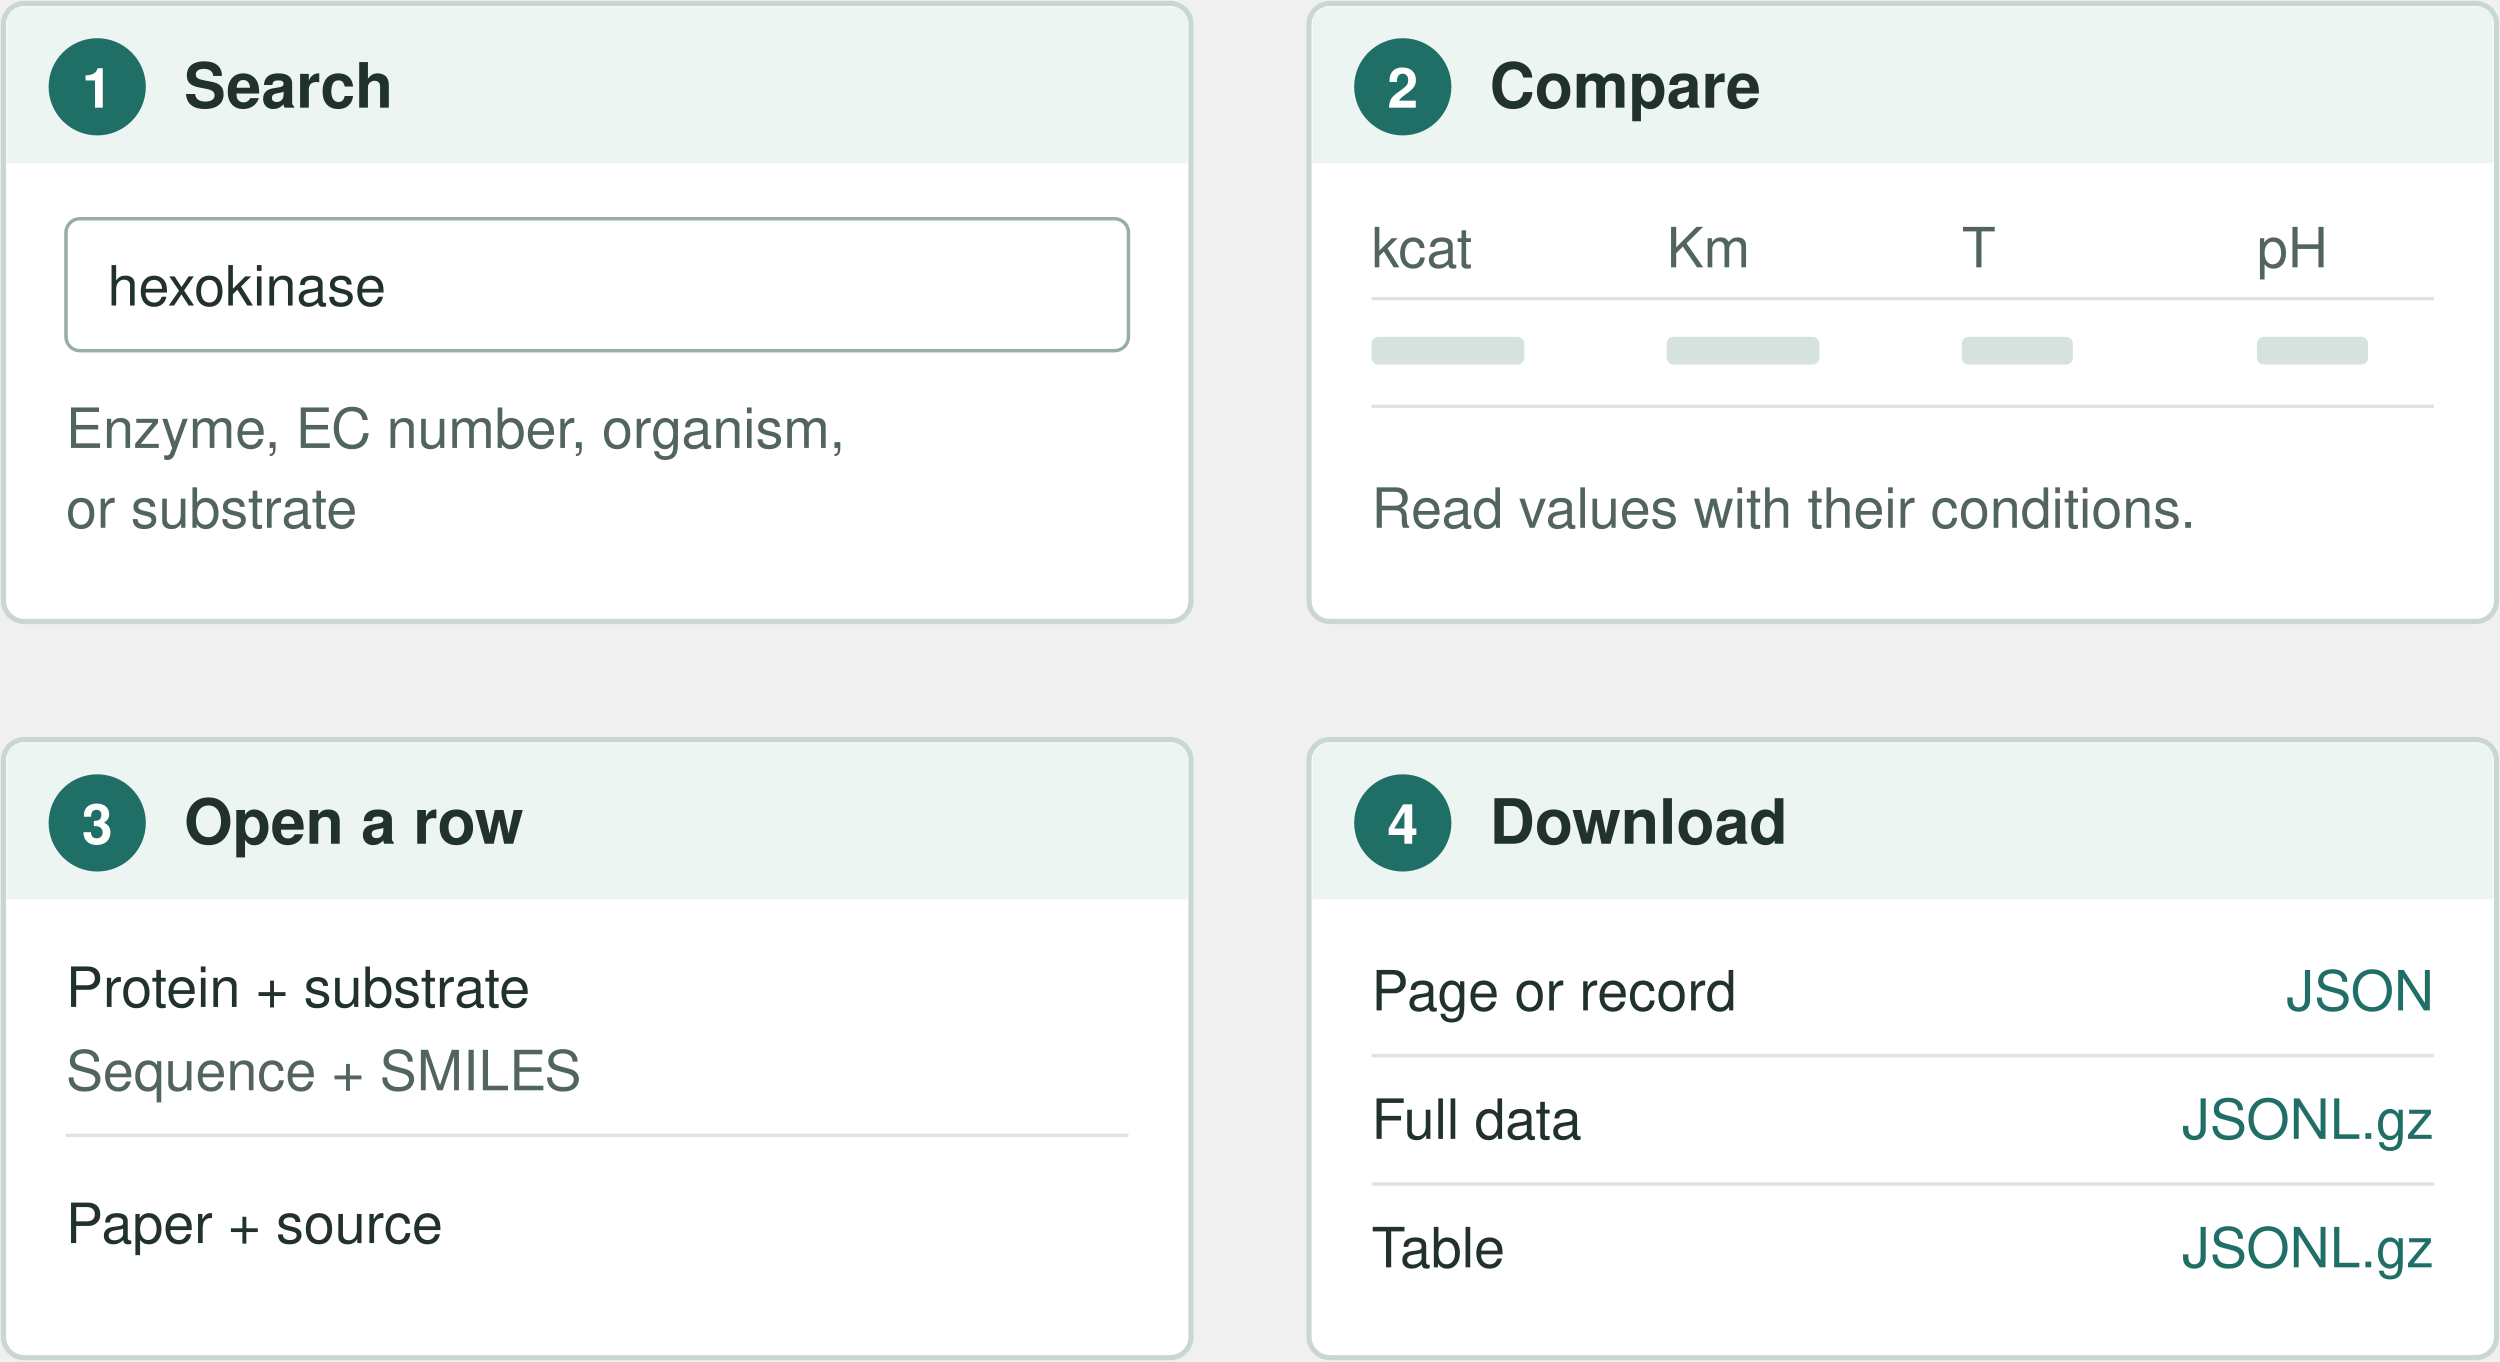
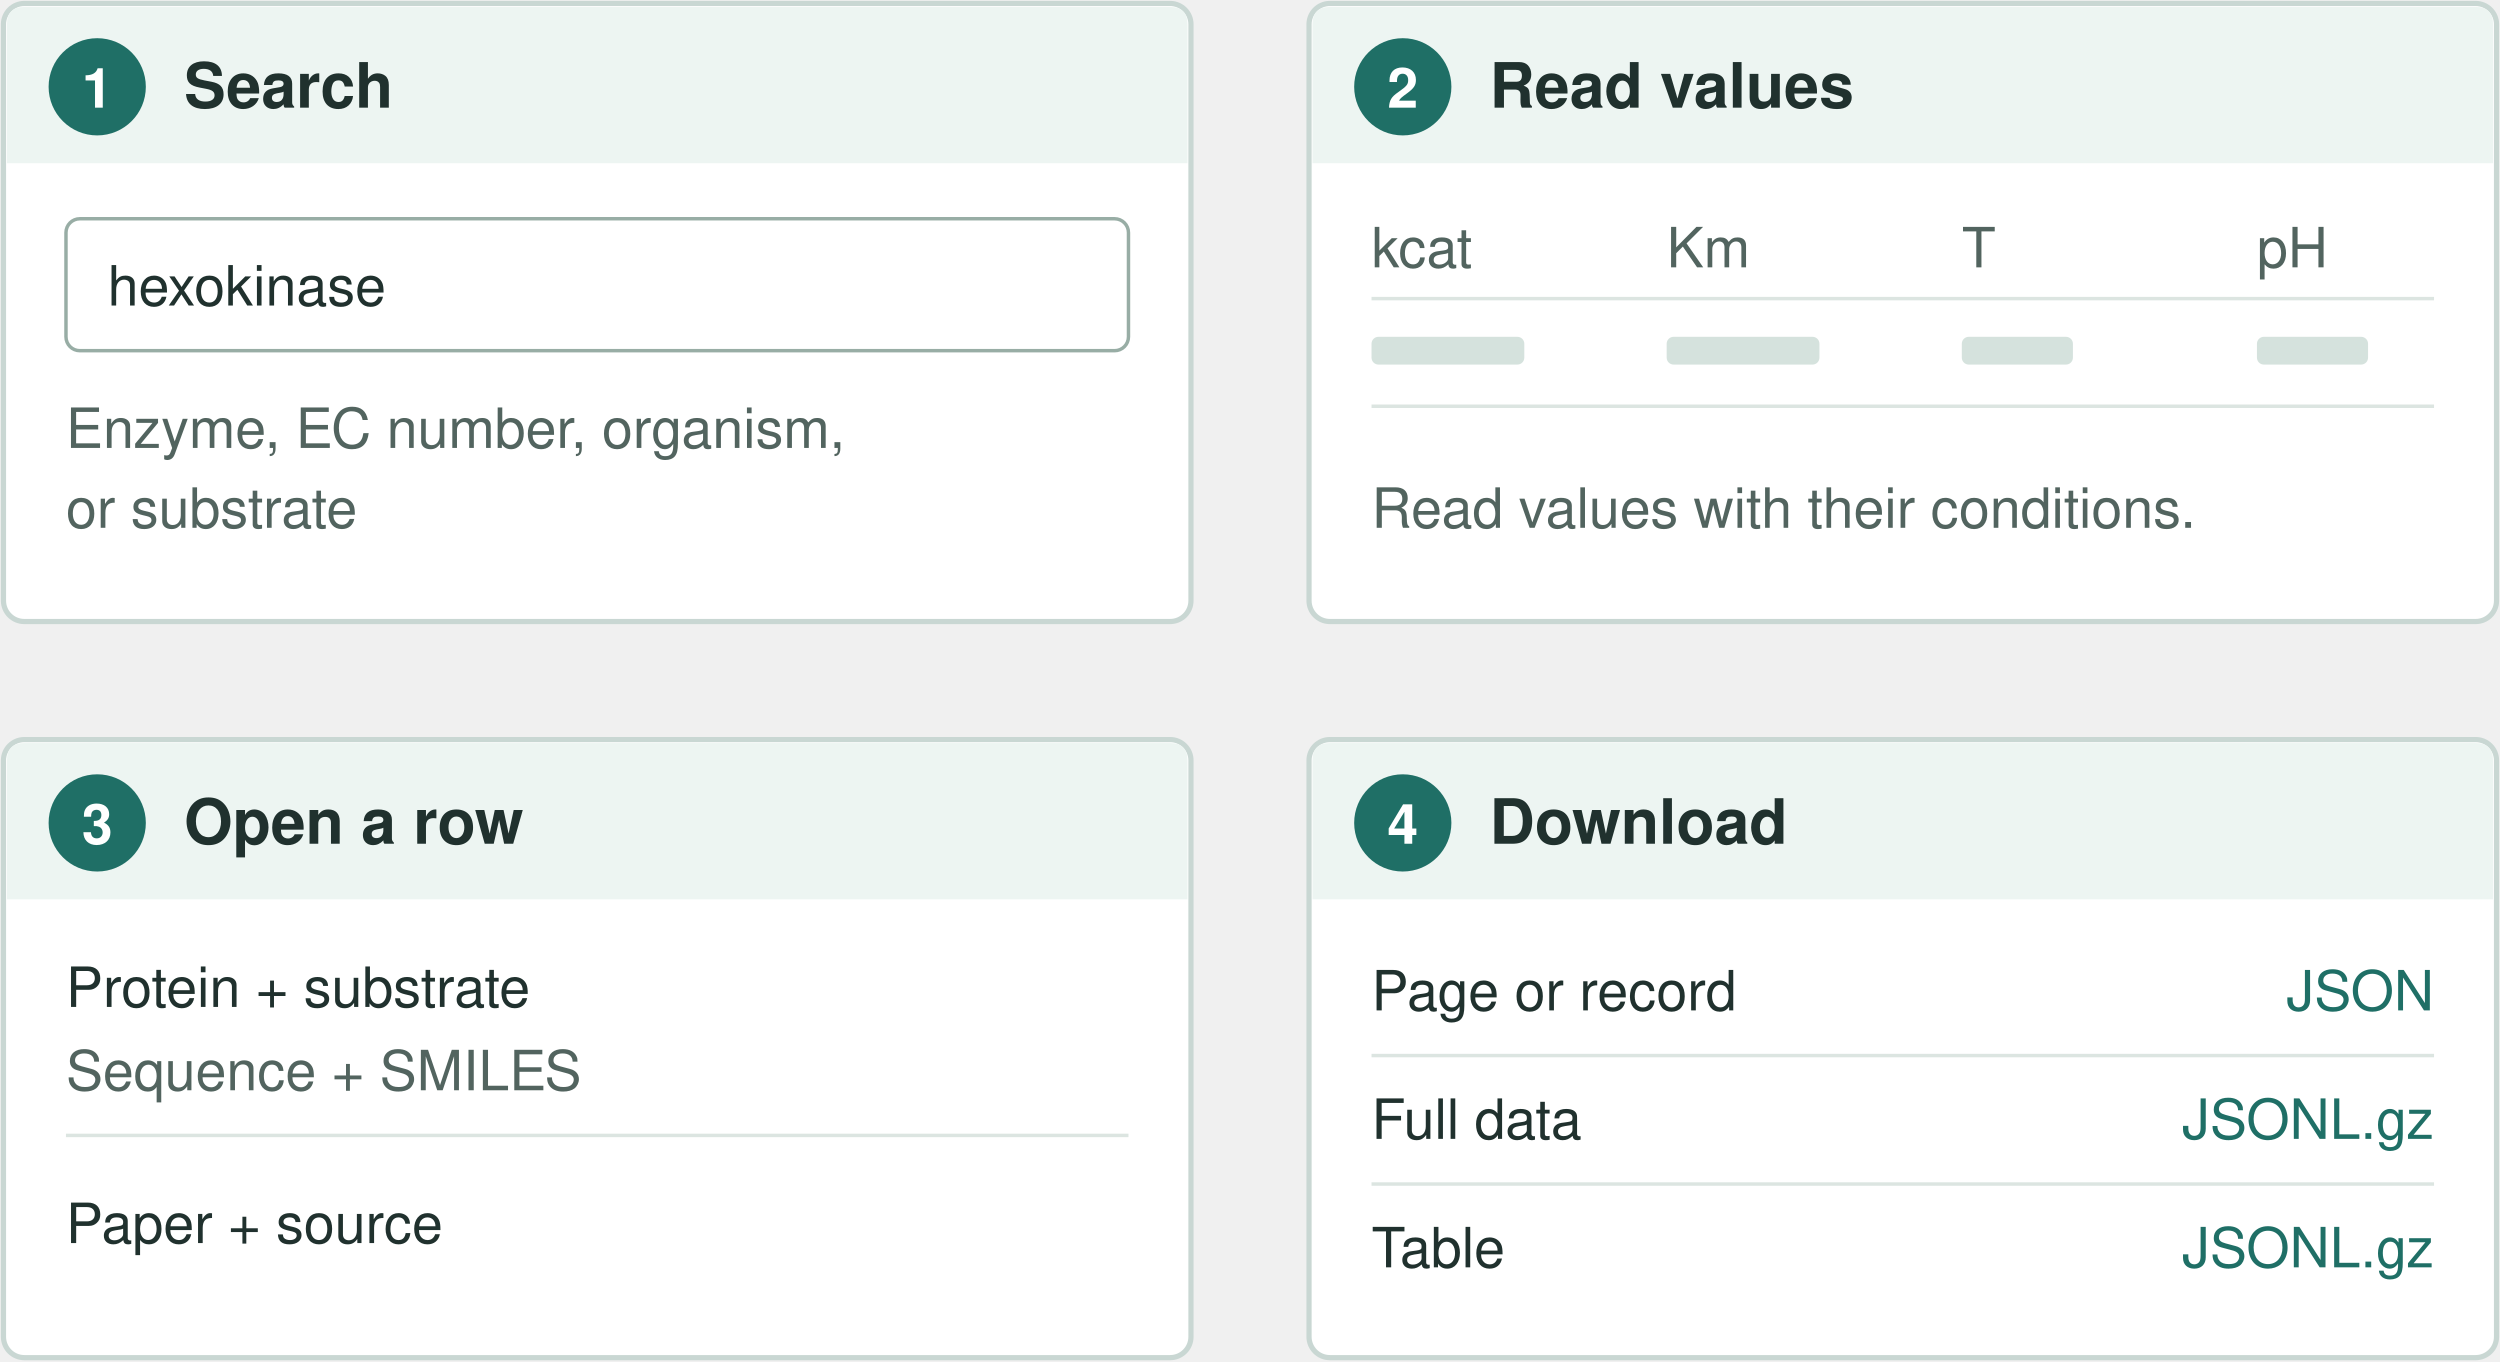
<svg xmlns="http://www.w3.org/2000/svg" viewBox="0 0 720 392" width="720" height="392" role="img" aria-labelledby="t d">
  <defs>
    <style>
      text{font-family:-apple-system,BlinkMacSystemFont,"Segoe UI",Helvetica,Arial,sans-serif;fill:#20312e;font-size:16px}
      .panel{fill:#fff;stroke:#c9d7d3;stroke-width:1.5}
      .head{fill:#edf5f2}
      .title{font-size:18px;font-weight:600}
      .step{fill:#fff;font-weight:600;text-anchor:middle}
      .muted{fill:#52645f}
      .rule{stroke:#dce5e1;stroke-width:1}
      .bar{fill:#d5e2dd}
      .format{text-anchor:end;fill:#1f6f66}
    </style>
  </defs>
  <g transform="translate(1,1)">
    <rect class="panel" width="342" height="178" rx="6" />
    <path class="head" d="M6 1H336Q341 1 341 6V46H1V6Q1 1 6 1Z" />
    <circle cx="27" cy="24" r="14" fill="#1f6f66" />
    <text class="step" x="27" y="30">1</text>
    <text class="title" x="52" y="30">Search</text>
    <rect x="18" y="62" width="306" height="38" rx="4" fill="#fff" stroke="#98ada5" />
    <text x="30" y="87">hexokinase</text>
    <text class="muted" x="18" y="128">Enzyme, EC number, organism,</text>
    <text class="muted" x="18" y="151">or substrate</text>
  </g>
  <g transform="translate(377,1)">
    <rect class="panel" width="342" height="178" rx="6" />
    <path class="head" d="M6 1H336Q341 1 341 6V46H1V6Q1 1 6 1Z" />
    <circle cx="27" cy="24" r="14" fill="#1f6f66" />
    <text class="step" x="27" y="30">2</text>
-     <text class="title" x="52" y="30">Compare</text>
+     <text class="title" x="52" y="30">Read values</text>
    <text class="muted" x="18" y="76">kcat</text>
    <text class="muted" x="103" y="76">Km</text>
    <text class="muted" x="188" y="76">T</text>
    <text class="muted" x="273" y="76">pH</text>
    <path class="rule" d="M18 85H324M18 116H324" />
    <rect class="bar" x="18" y="96" width="44" height="8" rx="2" />
    <rect class="bar" x="103" y="96" width="44" height="8" rx="2" />
    <rect class="bar" x="188" y="96" width="32" height="8" rx="2" />
    <rect class="bar" x="273" y="96" width="32" height="8" rx="2" />
    <text class="muted" x="18" y="151">Read values with their conditions.</text>
  </g>
  <g transform="translate(1,213)">
    <rect class="panel" width="342" height="178" rx="6" />
    <path class="head" d="M6 1H336Q341 1 341 6V46H1V6Q1 1 6 1Z" />
    <circle cx="27" cy="24" r="14" fill="#1f6f66" />
    <text class="step" x="27" y="30">3</text>
    <text class="title" x="52" y="30">Open a row</text>
    <text x="18" y="77">Protein + substrate</text>
    <text class="muted" x="18" y="101">Sequence + SMILES</text>
    <path class="rule" d="M18 114H324" />
    <text x="18" y="145">Paper + source</text>
  </g>
  <g transform="translate(377,213)">
    <rect class="panel" width="342" height="178" rx="6" />
    <path class="head" d="M6 1H336Q341 1 341 6V46H1V6Q1 1 6 1Z" />
    <circle cx="27" cy="24" r="14" fill="#1f6f66" />
    <text class="step" x="27" y="30">4</text>
    <text class="title" x="52" y="30">Download</text>
    <text x="18" y="78">Page or record</text>
    <text class="format" x="324" y="78">JSON</text>
    <path class="rule" d="M18 91H324" />
    <text x="18" y="115">Full data</text>
    <text class="format" x="324" y="115">JSONL.gz</text>
    <path class="rule" d="M18 128H324" />
    <text x="18" y="152">Table</text>
    <text class="format" x="324" y="152">JSONL.gz</text>
  </g>
</svg>
